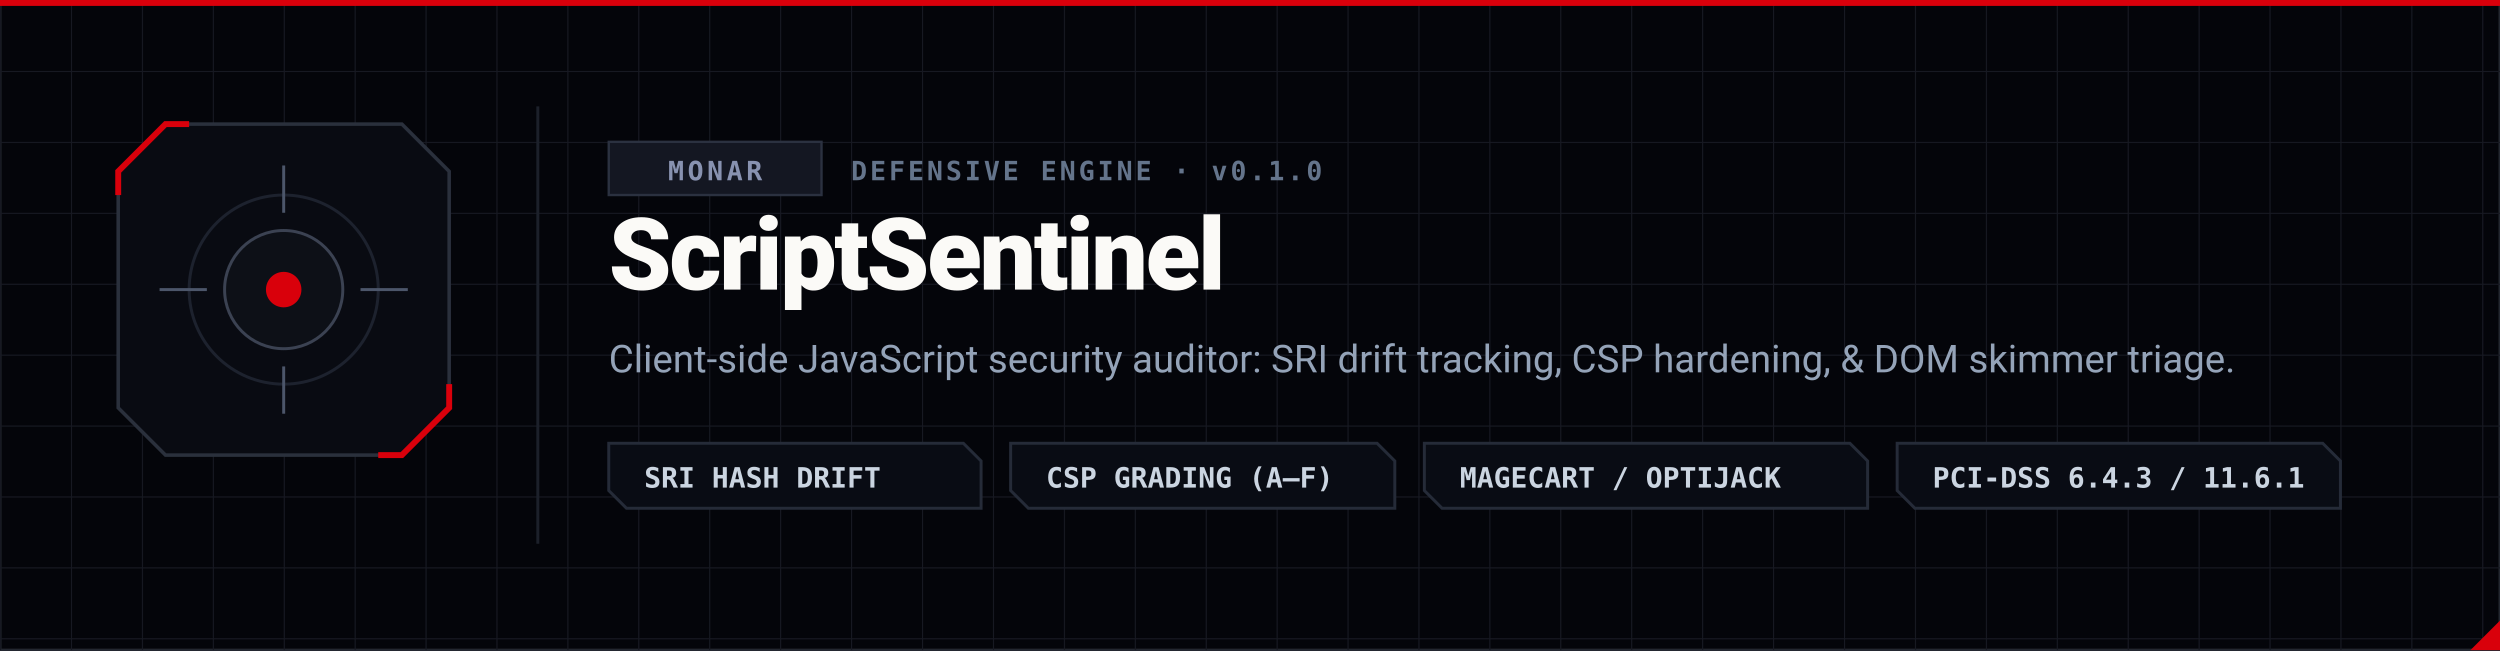
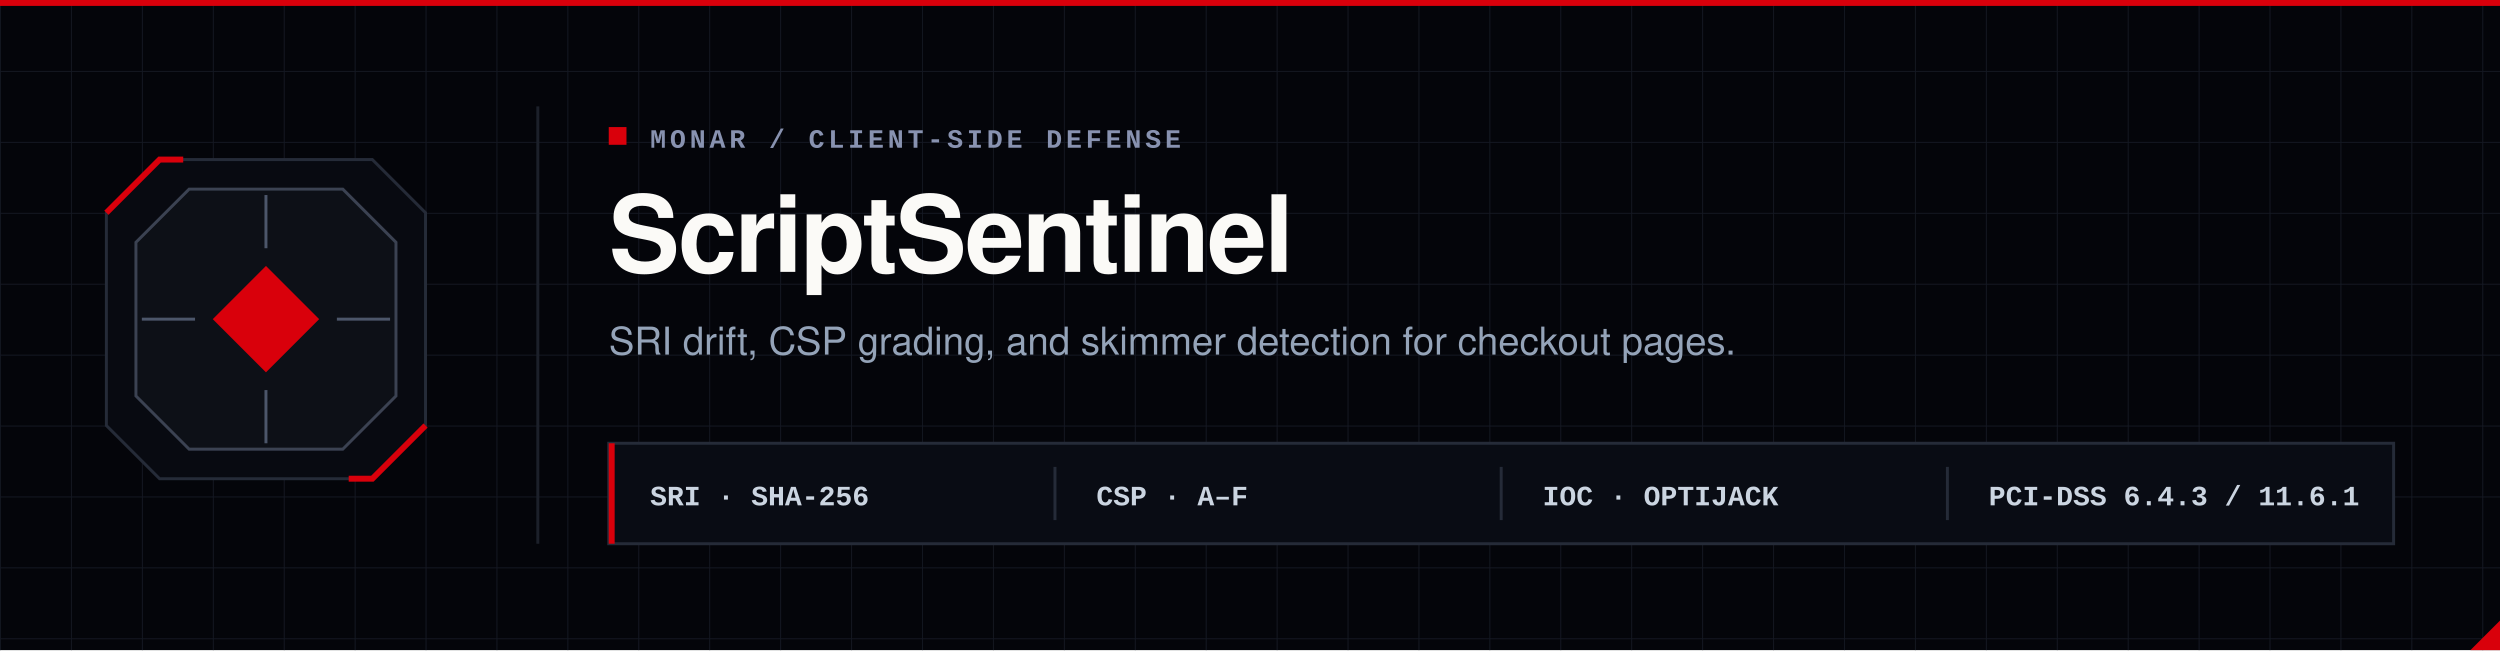
- <svg xmlns="http://www.w3.org/2000/svg" viewBox="0 0 846 220" width="846" height="220" fill="none">
+ <svg xmlns="http://www.w3.org/2000/svg" viewBox="0 0 846 220" width="846" height="220" role="img" aria-label="ScriptSentinel by MONAR. Client-side JavaScript integrity, CSP grading, and skimmer detection.">
  <defs>
-     <pattern id="grid-dark" width="24" height="24" patternUnits="userSpaceOnUse">
-       <path d="M 24 0 L 0 0 0 24" fill="none" stroke="#171922" stroke-width="0.75" />
+     <pattern id="sentinel-grid-dark" width="24" height="24" patternUnits="userSpaceOnUse">
+       <path d="M24 0H0V24" fill="none" stroke="#141822" stroke-width="0.6" />
    </pattern>
    <style>
-       .mono { font-family: ui-monospace, SFMono-Regular, "SF Mono", Menlo, Consolas, monospace; }
-       .sans { font-family: -apple-system, BlinkMacSystemFont, "Segoe UI", Roboto, Helvetica, Arial, sans-serif; }
+       .mono { font-family: ui-monospace, SFMono-Regular, "SF Mono", Menlo, Consolas, "Liberation Mono", monospace; }
+       .sans { font-family: "Segoe UI", "Helvetica Neue", Helvetica, Arial, sans-serif; }
    </style>
  </defs>
-   <rect width="846" height="220" fill="#04050a" stroke="#232730" stroke-width="1" />
-   <rect width="846" height="220" fill="url(#grid-dark)" />
-   <rect x="0" y="0" width="846" height="2" fill="#d9000b" />
-   <g transform="translate(40, 42)">
-     <path d="M0 16 L16 0 H96 L112 16 V96 L96 112 H16 L0 96 Z" fill="#090b12" stroke="#2a303c" stroke-width="1.2" />
-     <path d="M0 24 L0 16 L16 0 L24 0" fill="none" stroke="#d9000b" stroke-width="2" />
-     <path d="M112 88 L112 96 L96 112 L88 112" fill="none" stroke="#d9000b" stroke-width="2" />
-     <circle cx="56" cy="56" r="32" fill="none" stroke="#1d222e" stroke-width="1" />
-     <circle cx="56" cy="56" r="20" fill="#0d1017" stroke="#3b4252" stroke-width="1" />
-     <circle cx="56" cy="56" r="6" fill="#d9000b" />
-     <line x1="14" y1="56" x2="30" y2="56" stroke="#4c566a" stroke-width="1" />
-     <line x1="82" y1="56" x2="98" y2="56" stroke="#4c566a" stroke-width="1" />
-     <line x1="56" y1="14" x2="56" y2="30" stroke="#4c566a" stroke-width="1" />
-     <line x1="56" y1="82" x2="56" y2="98" stroke="#4c566a" stroke-width="1" />
+   <rect width="846" height="220" fill="#04050a" />
+   <rect width="846" height="220" fill="url(#sentinel-grid-dark)" />
+   <rect width="846" height="2" fill="#d9000b" />
+   <g transform="translate(36 54)">
+     <path d="M0 18 L18 0 H90 L108 18 V90 L90 108 H18 L0 90 Z" fill="#080a11" stroke="#252b38" stroke-width="1" />
+     <path d="M10 28 L28 10 H80 L98 28 V80 L80 98 H28 L10 80 Z" fill="#0d1017" stroke="#3b4252" stroke-width="1" />
+     <path d="M54 36 L72 54 L54 72 L36 54 Z" fill="#d9000b" />
+     <path d="M0 18 L18 0 H26" fill="none" stroke="#d9000b" stroke-width="2" />
+     <path d="M108 90 L90 108 H82" fill="none" stroke="#d9000b" stroke-width="2" />
+     <line x1="12" y1="54" x2="30" y2="54" stroke="#4c566a" stroke-width="1" />
+     <line x1="78" y1="54" x2="96" y2="54" stroke="#4c566a" stroke-width="1" />
+     <line x1="54" y1="12" x2="54" y2="30" stroke="#4c566a" stroke-width="1" />
+     <line x1="54" y1="78" x2="54" y2="96" stroke="#4c566a" stroke-width="1" />
  </g>
  <line x1="182" y1="36" x2="182" y2="184" stroke="#1c202a" stroke-width="1" />
-   <g transform="translate(206, 0)">
-     <g transform="translate(0, 48)">
-       <rect width="72" height="18" fill="#141722" stroke="#2b3140" stroke-width="0.8" />
-       <text x="36" y="13" text-anchor="middle" class="mono" font-size="9" font-weight="700" fill="#8892b0" letter-spacing="1.2">MONAR</text>
-       <text x="82" y="13" class="mono" font-size="9" font-weight="600" fill="#64748b" letter-spacing="1">DEFENSIVE ENGINE · v0.1.0</text>
-     </g>
-     <text x="0" y="98" class="sans" font-size="34" font-weight="800" fill="#fbfaf7" letter-spacing="-0.8">
-       ScriptSentinel
-     </text>
-     <text x="0" y="126" class="sans" font-size="13" font-weight="400" fill="#94a3b8">
-       Client-side JavaScript security auditor: SRI drift tracking, CSP hardening, &amp; DOM skimmer triage.
-     </text>
-     <g transform="translate(0, 150)">
-       <g>
-         <path d="M0 0 H120 L126 6 V22 H6 L0 16 Z" fill="#090c14" stroke="#252b38" stroke-width="1" />
-         <text x="12" y="15" class="mono" font-size="9.5" font-weight="600" fill="#cbd5e1">SRI HASH DRIFT</text>
-       </g>
-       <g transform="translate(136, 0)">
-         <path d="M0 0 H124 L130 6 V22 H6 L0 16 Z" fill="#090c14" stroke="#252b38" stroke-width="1" />
-         <text x="12" y="15" class="mono" font-size="9.5" font-weight="600" fill="#cbd5e1">CSP GRADING (A–F)</text>
-       </g>
-       <g transform="translate(276, 0)">
-         <path d="M0 0 H144 L150 6 V22 H6 L0 16 Z" fill="#090c14" stroke="#252b38" stroke-width="1" />
-         <text x="12" y="15" class="mono" font-size="9.5" font-weight="600" fill="#cbd5e1">MAGECART / OPTIJACK</text>
-       </g>
-       <g transform="translate(436, 0)">
-         <path d="M0 0 H144 L150 6 V22 H6 L0 16 Z" fill="#090c14" stroke="#252b38" stroke-width="1" />
-         <text x="12" y="15" class="mono" font-size="9.5" font-weight="600" fill="#cbd5e1">PCI-DSS 6.4.3 / 11.6.1</text>
-       </g>
+   <g transform="translate(206 0)">
+     <rect x="0" y="43" width="6" height="6" fill="#d9000b" />
+     <text x="14" y="50" class="mono" font-size="9" font-weight="700" fill="#8892b0" letter-spacing="1.3">MONAR / CLIENT-SIDE DEFENSE</text>
+     <text x="0" y="92" class="sans" font-size="36" font-weight="800" fill="#fbfaf7" letter-spacing="-0.8">ScriptSentinel</text>
+     <text x="0" y="120" class="sans" font-size="13" font-weight="400" fill="#94a3b8">SRI drift, CSP grading, and skimmer detection for checkout pages.</text>
+     <g transform="translate(0 150)">
+       <rect width="604" height="34" fill="#090c14" stroke="#252b38" stroke-width="1" />
+       <rect width="2" height="34" fill="#d9000b" />
+       <text x="14" y="21" class="mono" font-size="9.5" font-weight="600" fill="#cbd5e1">SRI · SHA-256</text>
+       <line x1="151" y1="8" x2="151" y2="26" stroke="#252b38" stroke-width="1" />
+       <text x="165" y="21" class="mono" font-size="9.5" font-weight="600" fill="#cbd5e1">CSP · A–F</text>
+       <line x1="302" y1="8" x2="302" y2="26" stroke="#252b38" stroke-width="1" />
+       <text x="316" y="21" class="mono" font-size="9.5" font-weight="600" fill="#cbd5e1">IOC · OPTIJACK</text>
+       <line x1="453" y1="8" x2="453" y2="26" stroke="#252b38" stroke-width="1" />
+       <text x="467" y="21" class="mono" font-size="9.5" font-weight="600" fill="#cbd5e1">PCI-DSS 6.4.3 / 11.6.1</text>
    </g>
  </g>
  <path d="M836 220 L846 210 V220 Z" fill="#d9000b" />
</svg>
